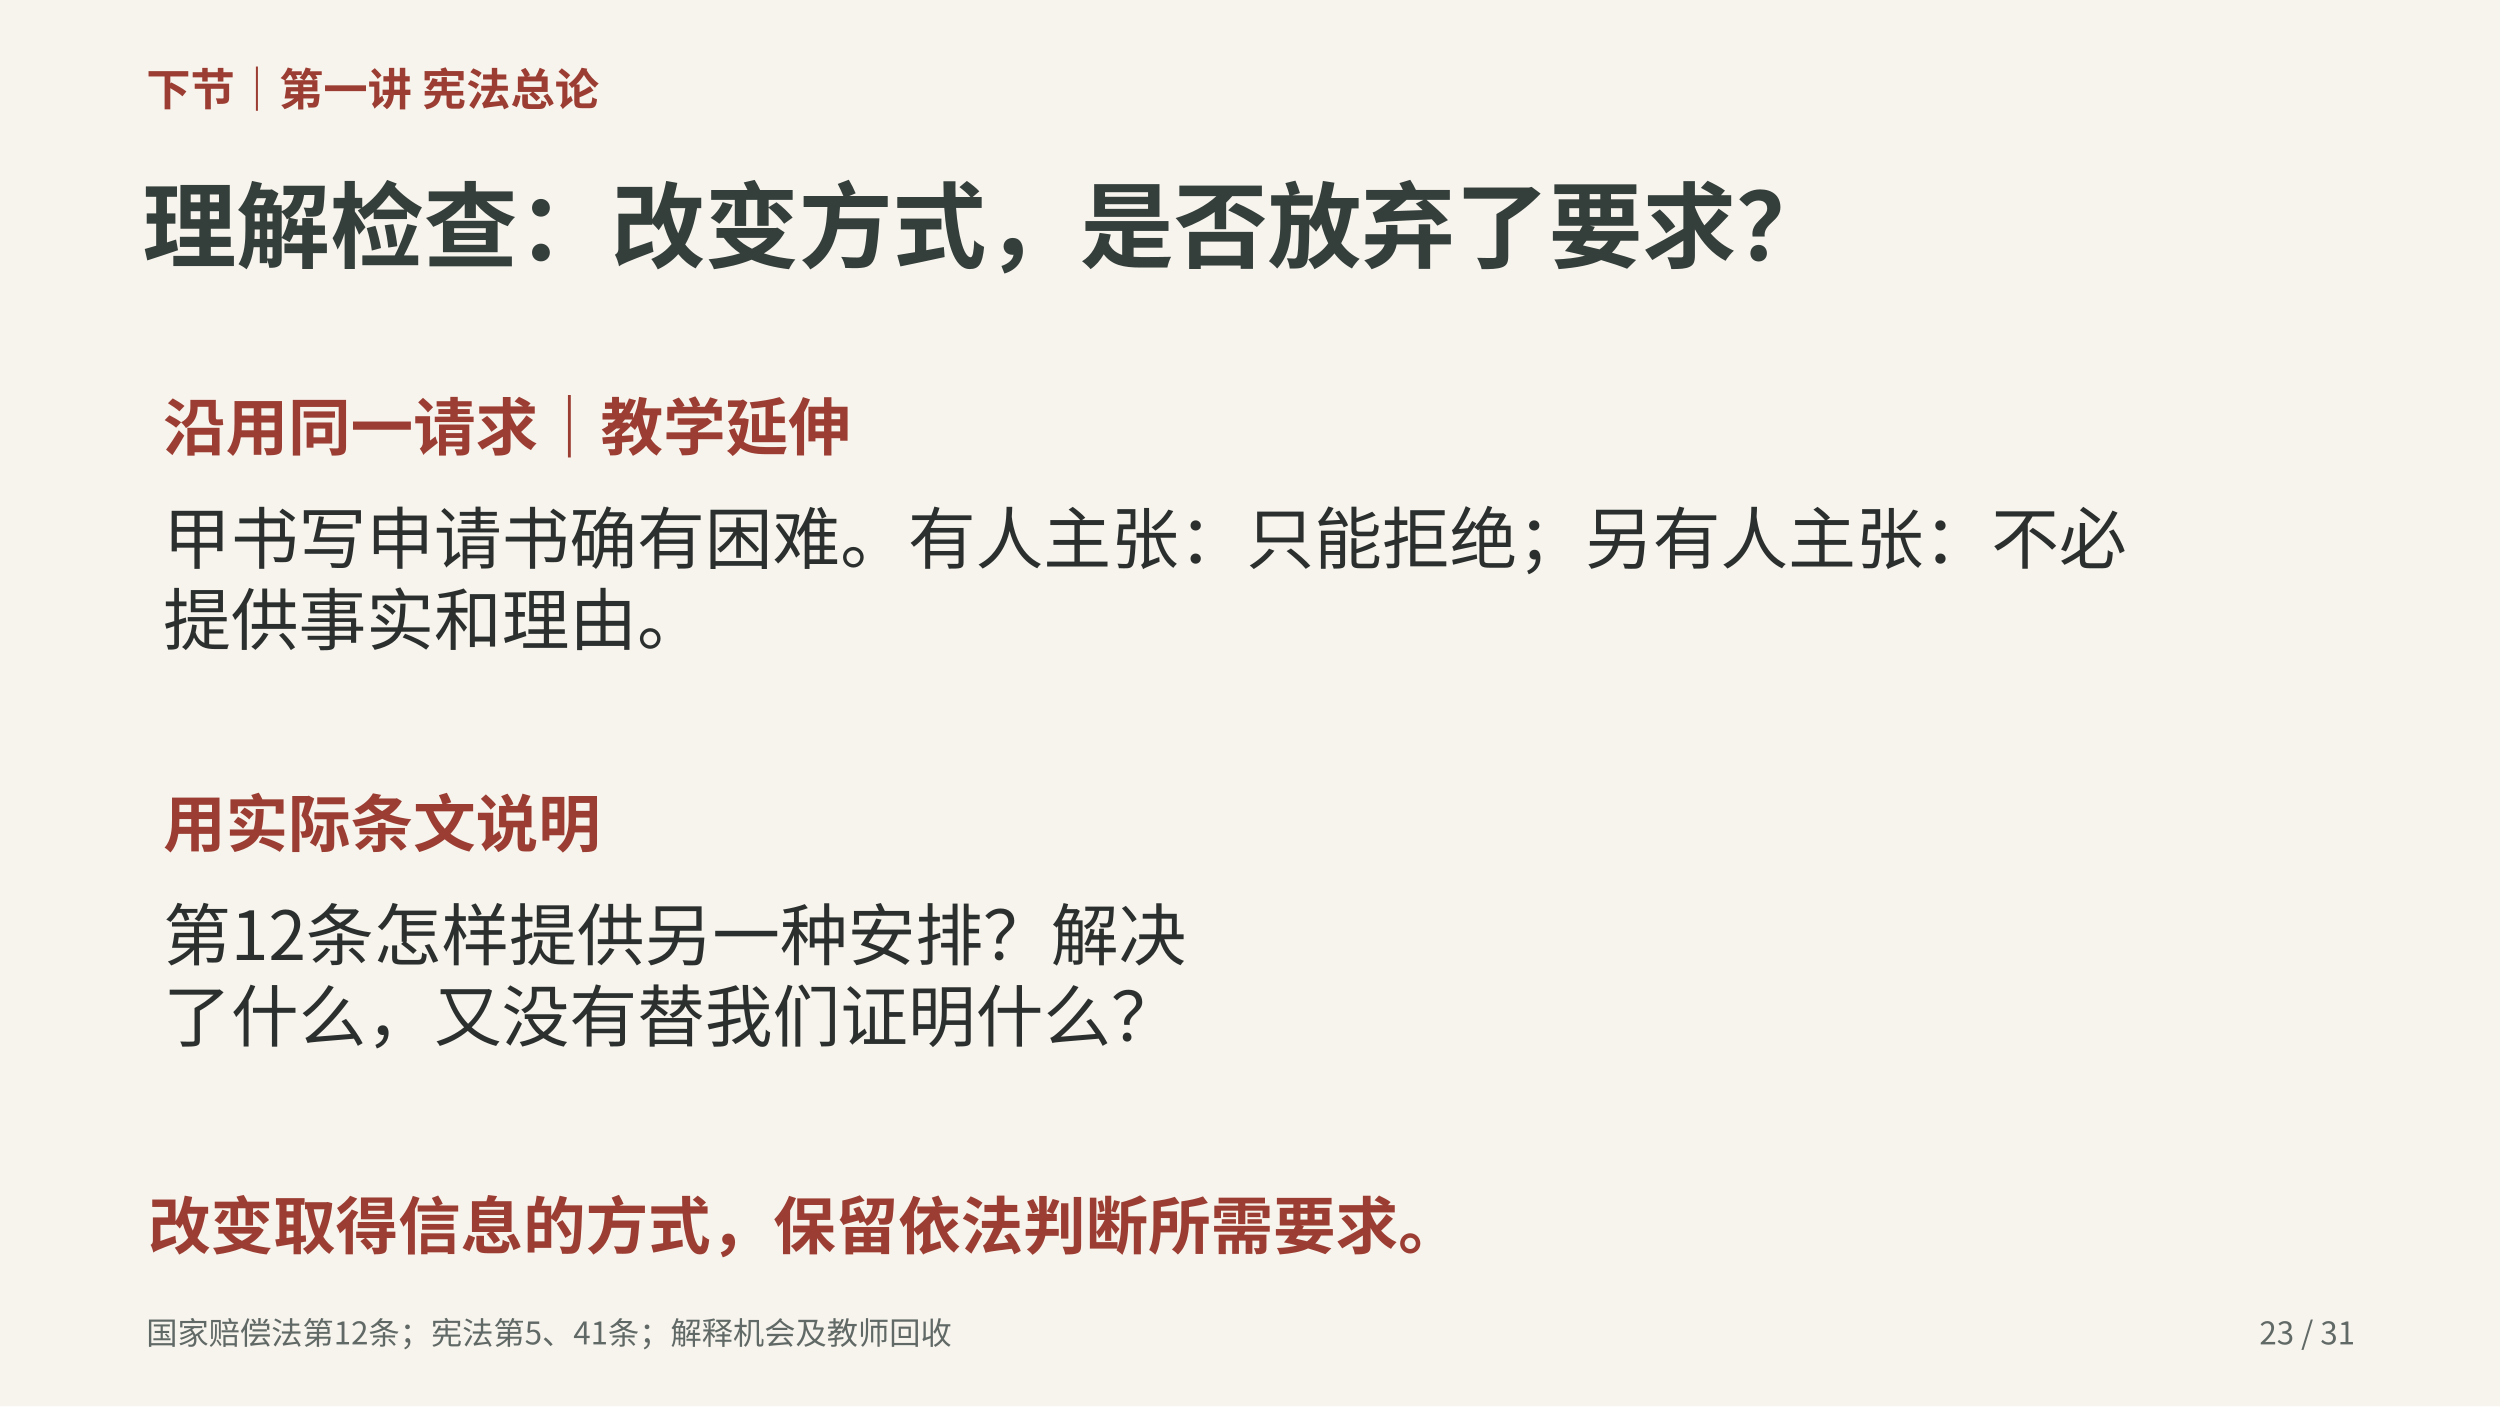
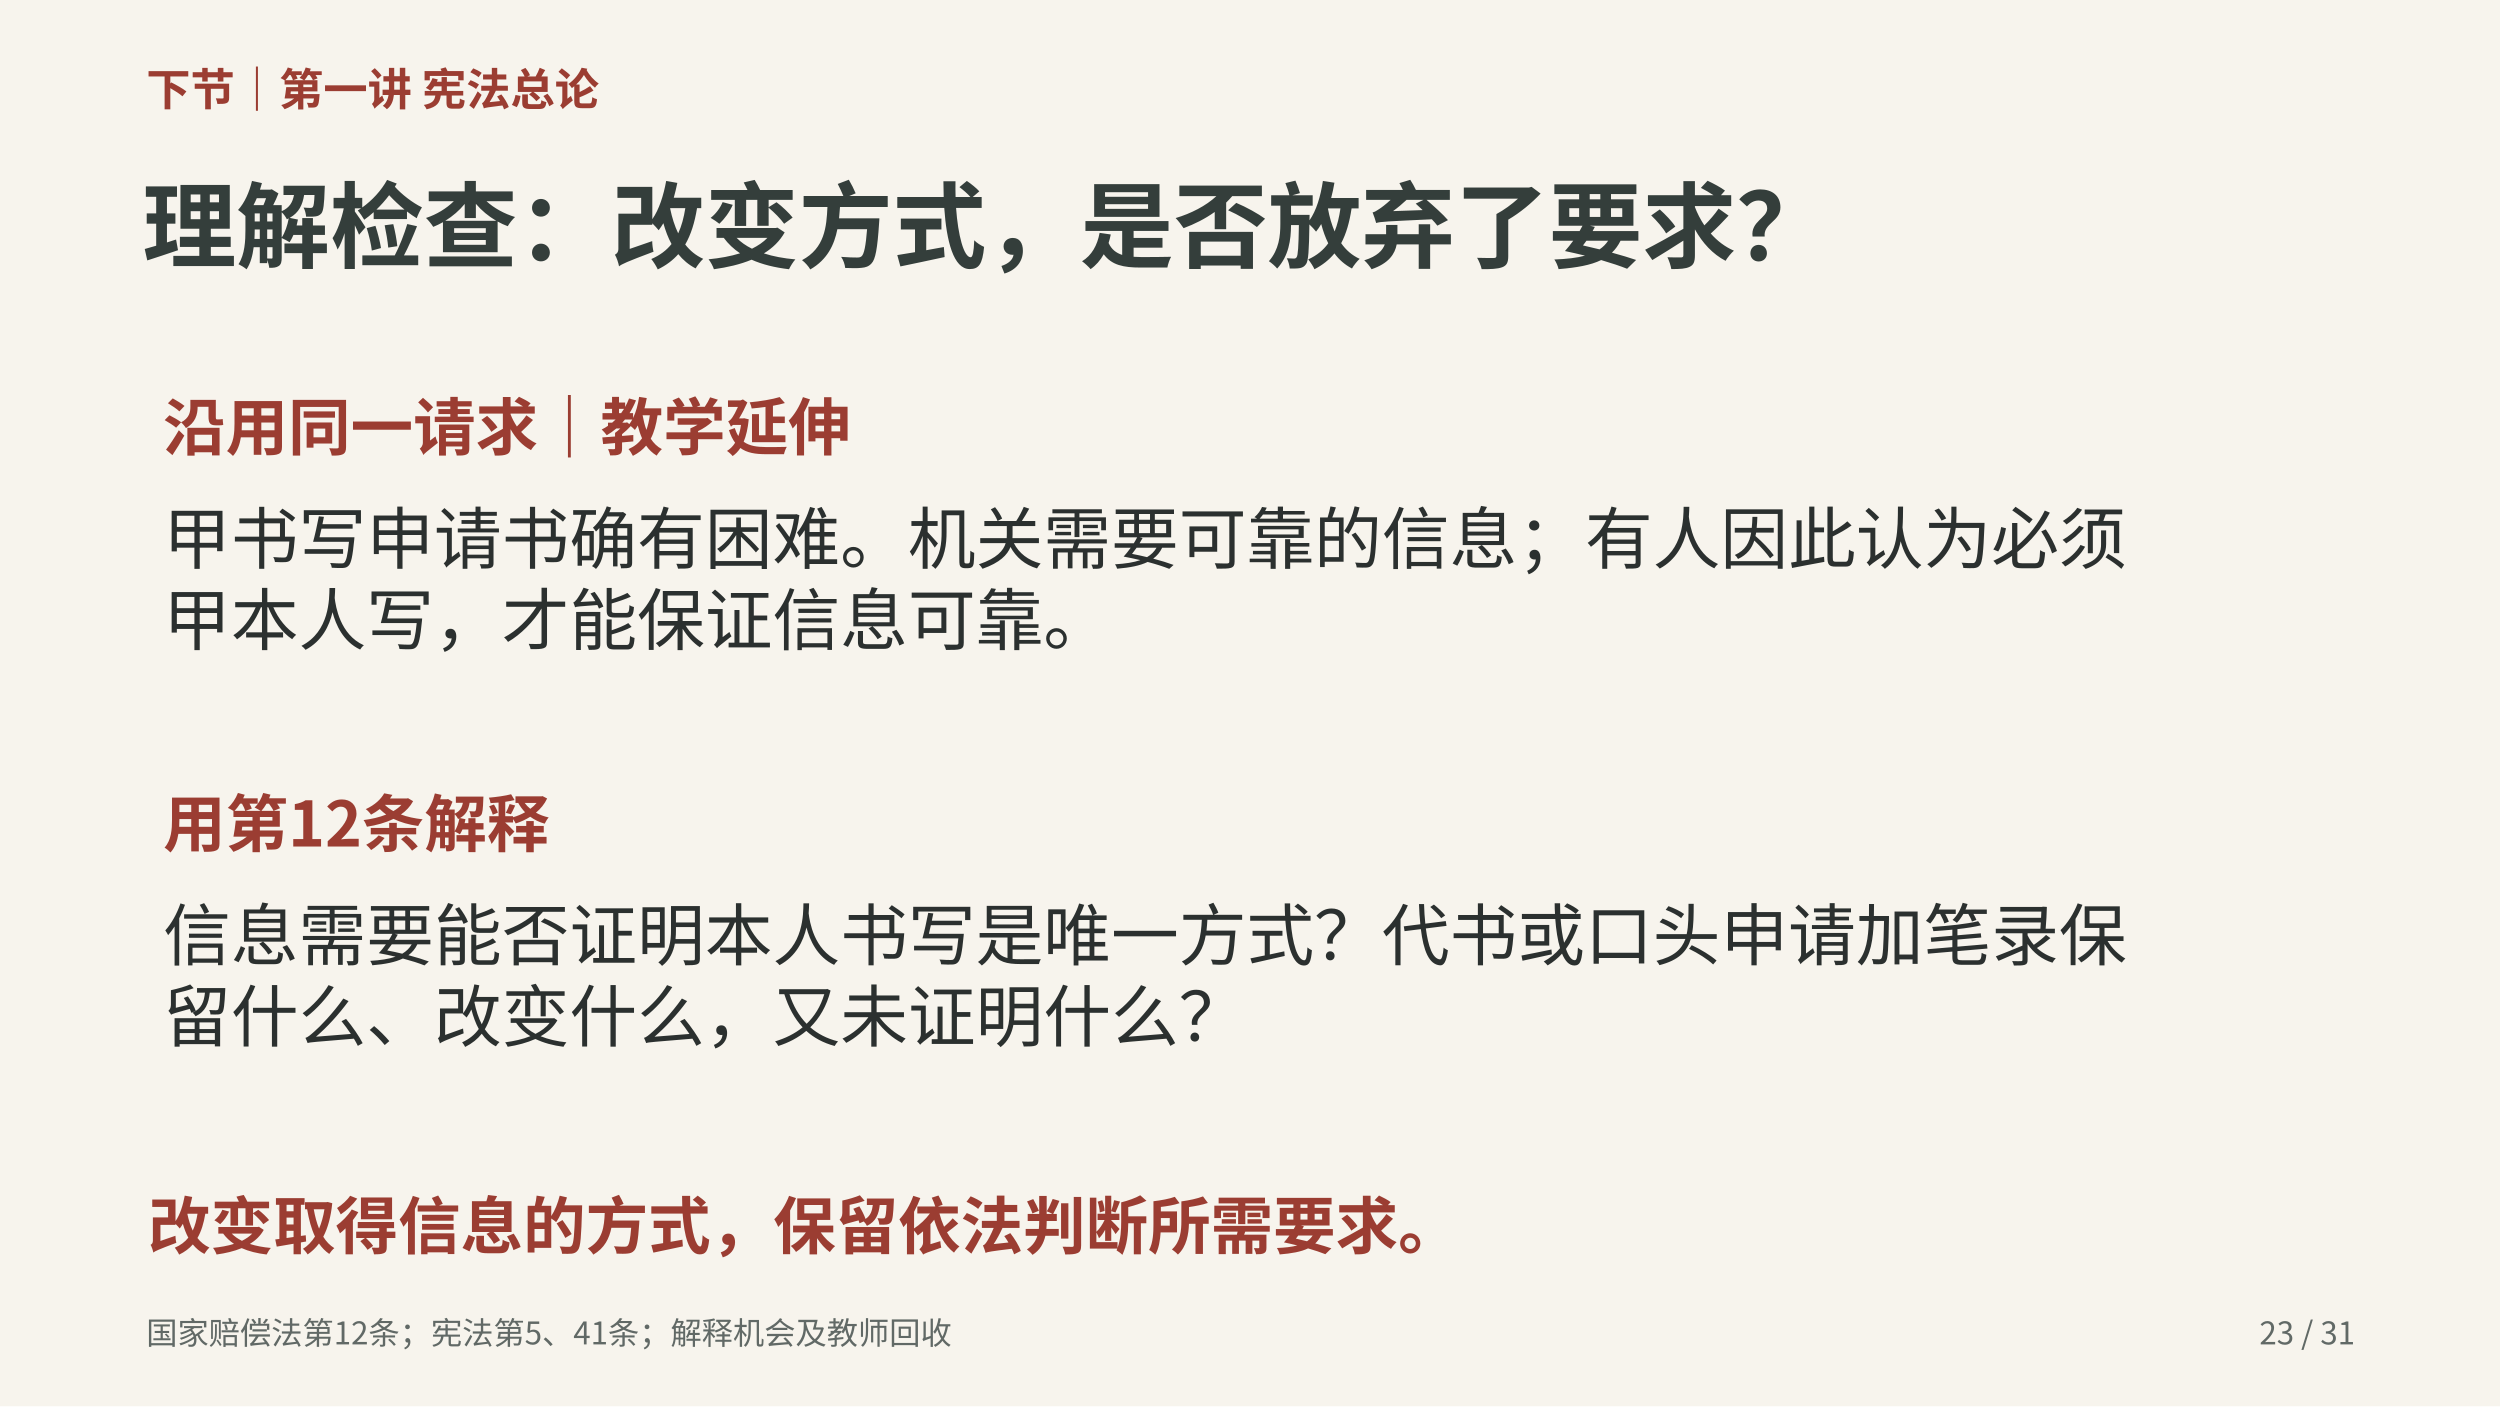
<svg xmlns="http://www.w3.org/2000/svg" viewBox="0 0 1600 900" width="1600" height="900">
  <defs>
    <marker id="arrow" viewBox="0 0 10 10" refX="8" refY="5" markerWidth="5" markerHeight="5" orient="auto-start-reverse">
      <path d="M 0 0 L 10 5 L 0 10 z" fill="#9B3D32" />
    </marker>
  </defs>
  <rect width="1600" height="900" fill="#F7F4ED" />
  <text x="93.6" y="67.5" font-family="Microsoft YaHei, Noto Sans CJK SC, sans-serif" font-size="28.333" font-weight="700" fill="#9B3D32" text-anchor="start">
    <tspan x="93.6" dy="0">下节｜第一讲 宪法总论</tspan>
  </text>
  <text x="91.2" y="166.8" font-family="Microsoft YaHei, Noto Sans CJK SC, sans-serif" font-size="60" font-weight="700" fill="#343E3B" text-anchor="start">
    <tspan x="91.2" dy="0">理解检查：改变方式，是否放弃了要求？</tspan>
  </text>
  <text x="104.4" y="288" font-family="Microsoft YaHei, Noto Sans CJK SC, sans-serif" font-size="40" font-weight="700" fill="#9B3D32" text-anchor="start">
    <tspan x="104.4" dy="0">沿用同一请求｜教学延伸</tspan>
  </text>
  <text x="104.4" y="360.6" font-family="Microsoft YaHei, Noto Sans CJK SC, sans-serif" font-size="43.333" font-weight="400" fill="#2B302F" text-anchor="start">
-     <tspan x="104.4" dy="0">甲书写申请书确有困难。有人主张：只能拒绝；另有人主张：不必</tspan>
-     <tspan x="104.4" dy="52">提供事实和理由。</tspan>
+     <tspan x="104.4" dy="0">甲书写申请书确有困难。机关需要可靠的信息；有人因此认为必须</tspan>
+     <tspan x="104.4" dy="52">甲本人写，才能保证信息可靠。</tspan>
  </text>
  <text x="104.4" y="541.8" font-family="Microsoft YaHei, Noto Sans CJK SC, sans-serif" font-size="40" font-weight="700" fill="#9B3D32" text-anchor="start">
-     <tspan x="104.4" dy="0">用实际条文说明</tspan>
+     <tspan x="104.4" dy="0">用第12条解释</tspan>
  </text>
  <text x="104.4" y="614.4" font-family="Microsoft YaHei, Noto Sans CJK SC, sans-serif" font-size="43.333" font-weight="400" fill="#2B302F" text-anchor="start">
-     <tspan x="104.4" dy="0">第12条怎样提供另一种安排？解决</tspan>
-     <tspan x="104.4" dy="52">了什么，又没有替我们证明什么？</tspan>
+     <tspan x="104.4" dy="0">信息需要能否证明本人书写是唯一方式？代书或口头申请加笔录保</tspan>
+     <tspan x="104.4" dy="52">留什么、改变什么，又未证明什么？</tspan>
  </text>
  <text x="94.8" y="799.2" font-family="Microsoft YaHei, Noto Sans CJK SC, sans-serif" font-size="40" font-weight="700" fill="#9B3D32" text-anchor="start">
    <tspan x="94.8" dy="0">改变取得信息的方式，保留依法判断所需要求。</tspan>
  </text>
  <text x="93.6" y="860.4" font-family="Microsoft YaHei, Noto Sans CJK SC, sans-serif" font-size="20" font-weight="400" fill="#616966" text-anchor="start">
    <tspan x="93.6" dy="0">国家赔偿法第12条；宪法第5、41条；解释机会及教师回收</tspan>
  </text>
  <text x="1507.2" y="860.4" font-family="Microsoft YaHei, Noto Sans CJK SC, sans-serif" font-size="20" font-weight="400" fill="#616966" text-anchor="end">
    <tspan x="1507.2" dy="0">23 / 31</tspan>
  </text>
</svg>
